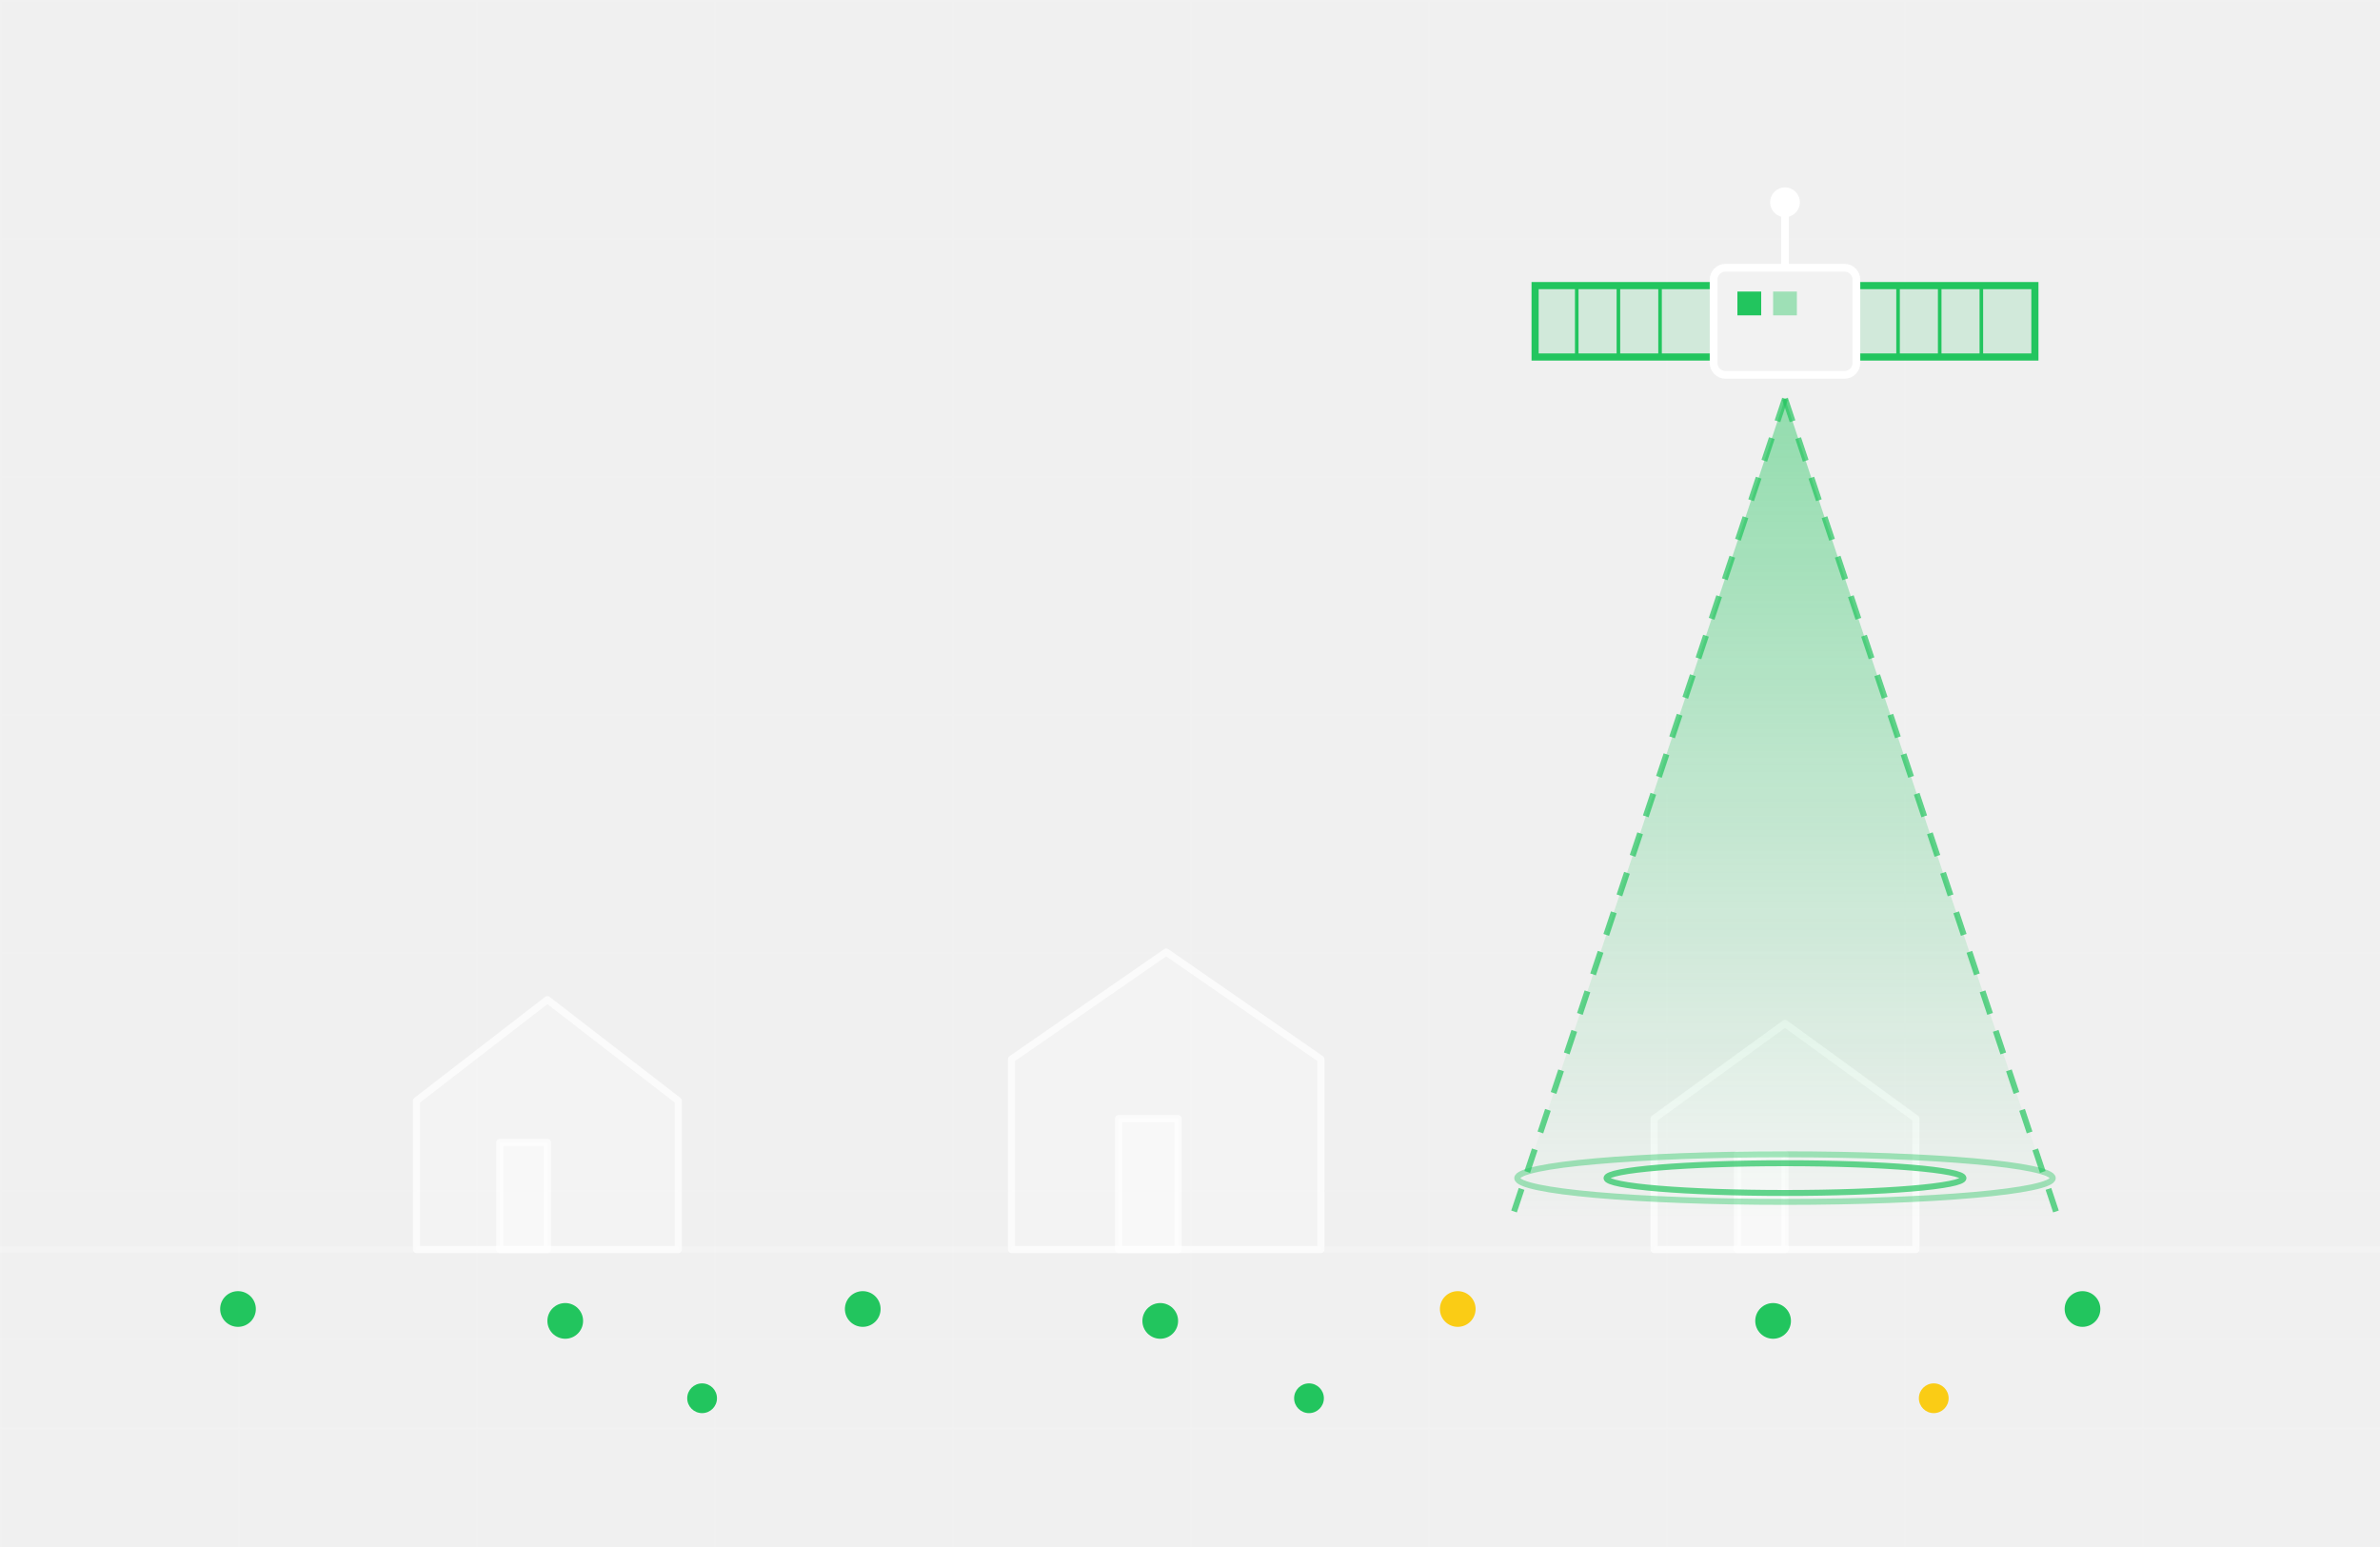
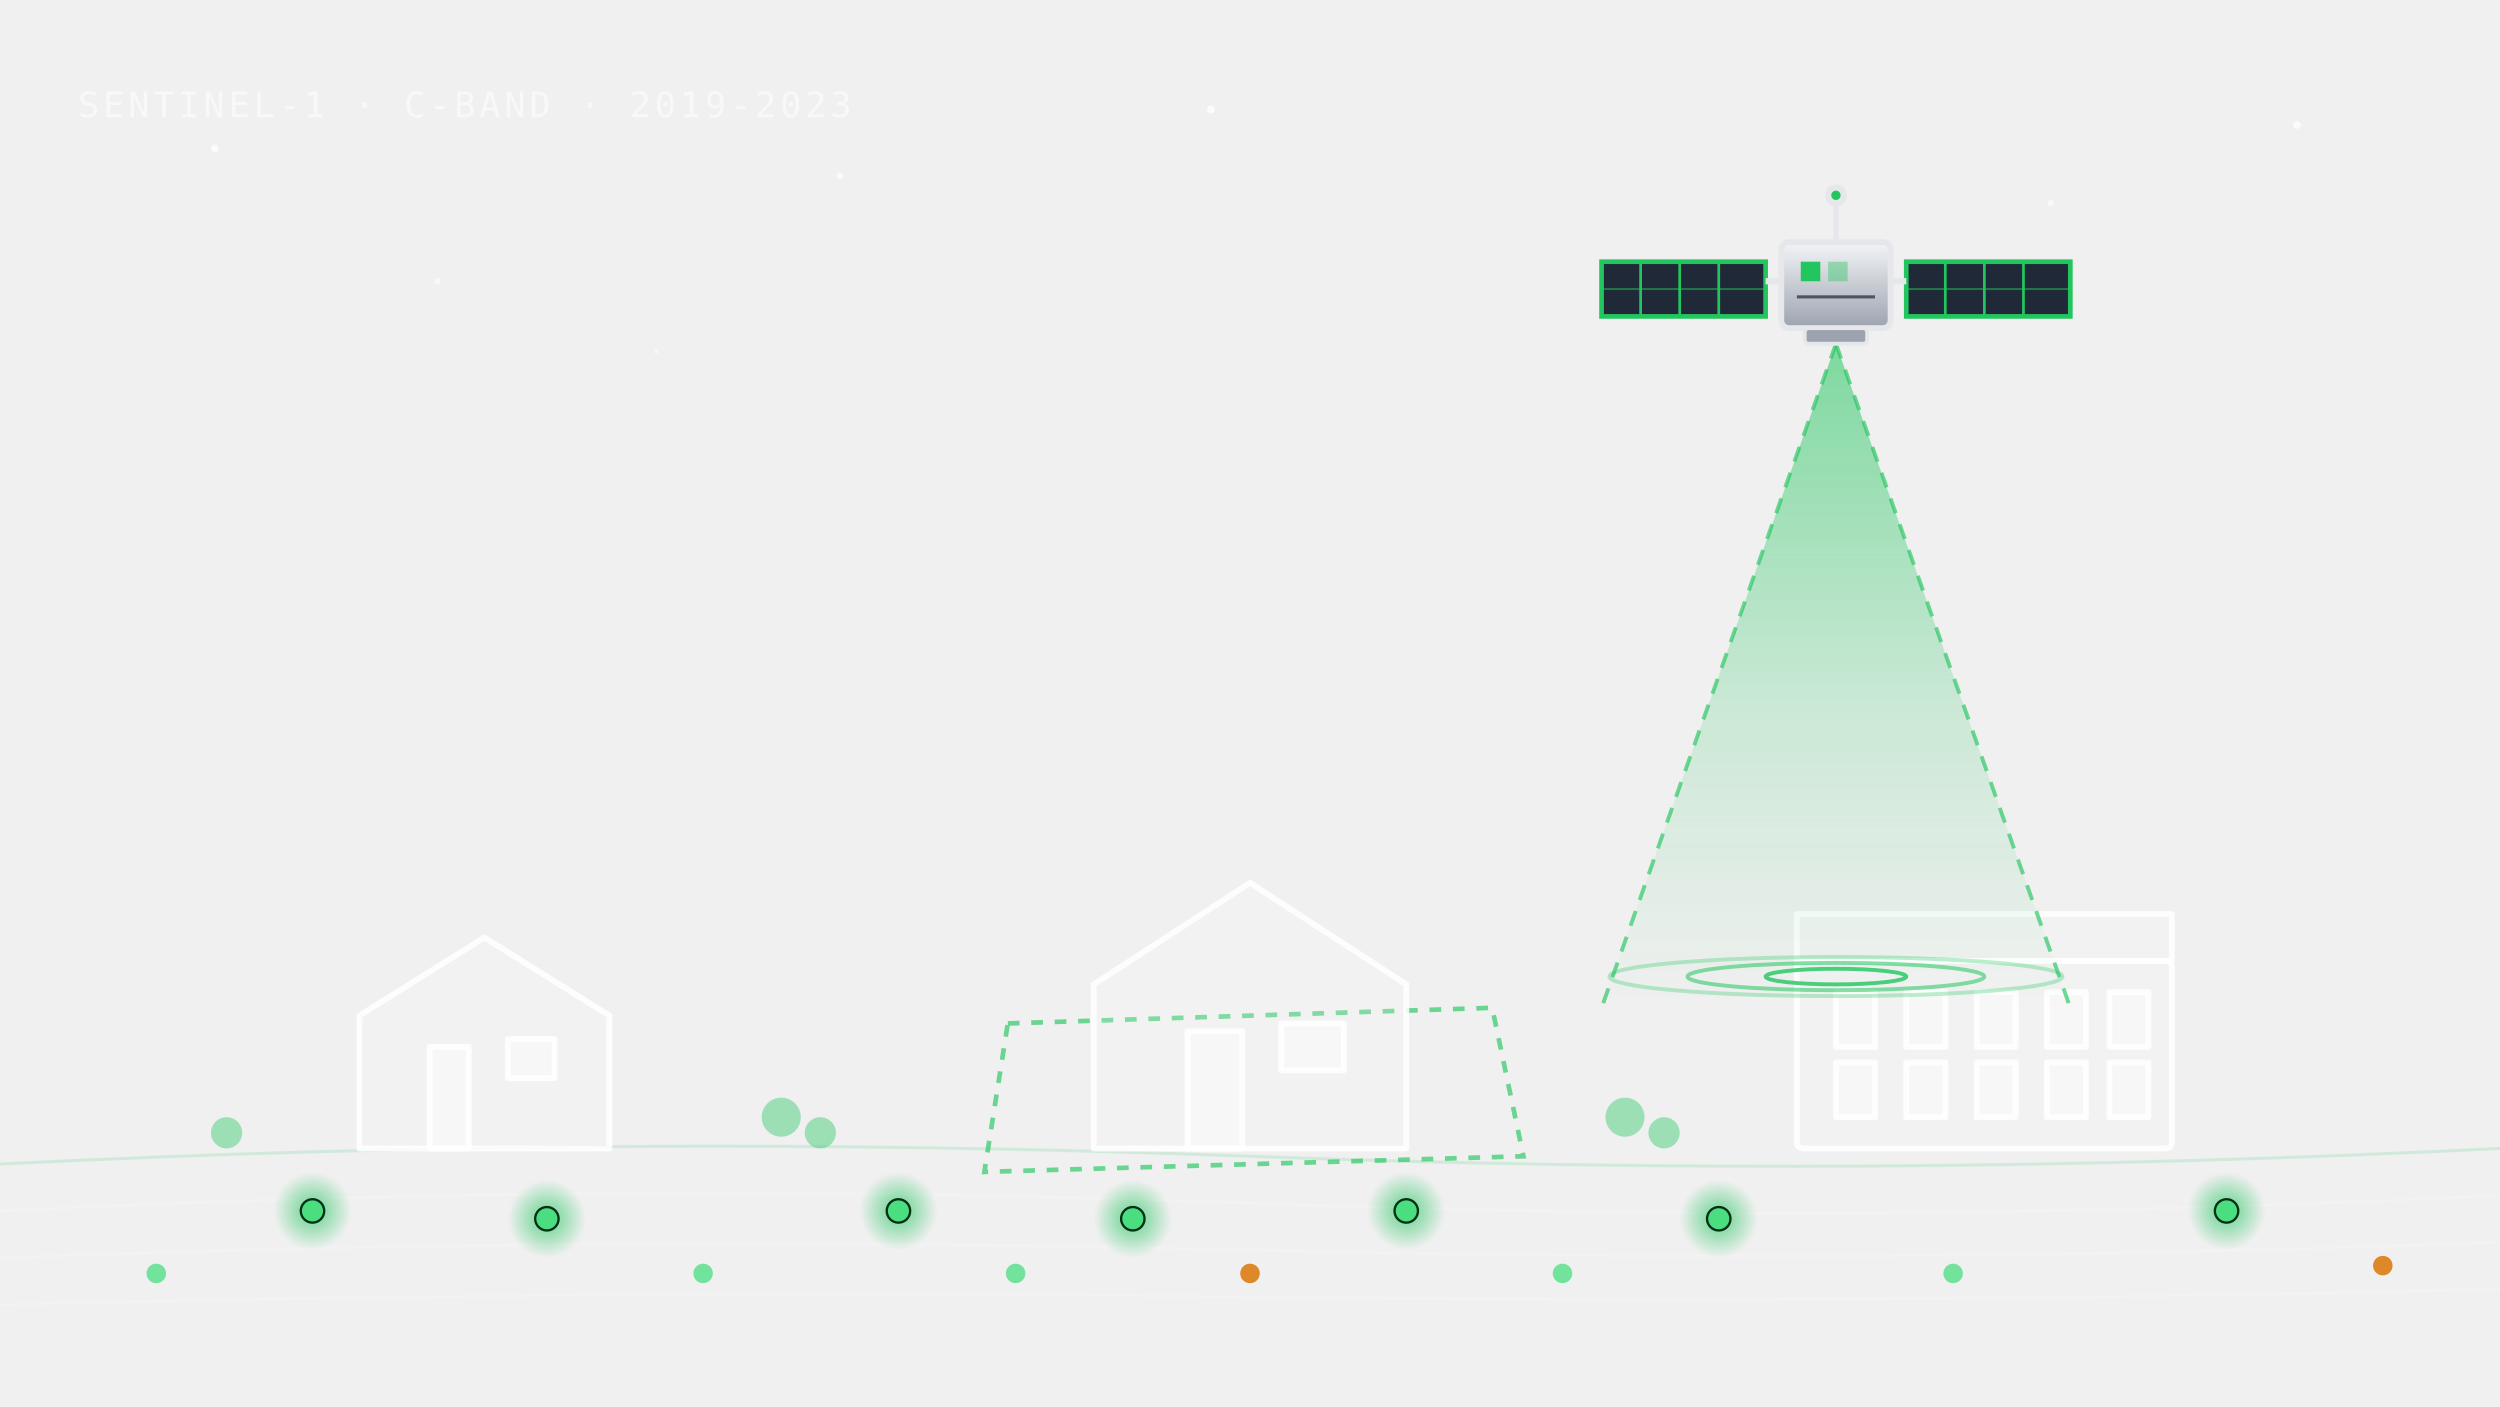
- <svg xmlns="http://www.w3.org/2000/svg" viewBox="0 0 400 260" width="400" height="260" role="img" aria-label="Satellit scannt Grundstueck">
+ <svg xmlns="http://www.w3.org/2000/svg" viewBox="0 0 640 360" width="640" height="360" role="img" aria-label="Satellit ueber Wohnsiedlung — Sentinel-1 InSAR Screening">
  <defs>
-     <linearGradient id="scanGrad" x1="0%" y1="0%" x2="0%" y2="100%">
-       <stop offset="0%" stop-color="#22C55E" stop-opacity="0.45" />
+     <linearGradient id="scanBeam" x1="50%" y1="0%" x2="50%" y2="100%">
+       <stop offset="0%" stop-color="#22C55E" stop-opacity="0.55" />
+       <stop offset="55%" stop-color="#22C55E" stop-opacity="0.18" />
      <stop offset="100%" stop-color="#22C55E" stop-opacity="0" />
    </linearGradient>
-     <pattern id="heroGrid" width="40" height="40" patternUnits="userSpaceOnUse">
-       <path d="M 40 0 L 0 0 0 40" fill="none" stroke="rgba(255,255,255,0.08)" stroke-width="0.5" />
-     </pattern>
+     <linearGradient id="bodyShade" x1="0%" y1="0%" x2="0%" y2="100%">
+       <stop offset="0%" stop-color="#F3F4F6" />
+       <stop offset="100%" stop-color="#9CA3AF" />
+     </linearGradient>
+     <radialGradient id="dotGlow" cx="50%" cy="50%" r="50%">
+       <stop offset="0%" stop-color="#22C55E" stop-opacity="0.7" />
+       <stop offset="100%" stop-color="#22C55E" stop-opacity="0" />
+     </radialGradient>
+     <filter id="softShadow" x="-50%" y="-50%" width="200%" height="200%">
+       <feGaussianBlur stdDeviation="1.2" />
+     </filter>
  </defs>
-   <rect width="400" height="260" fill="url(#heroGrid)" />
-   <line x1="0" y1="210" x2="400" y2="210" stroke="rgba(255,255,255,0.22)" stroke-width="1" />
-   <line x1="0" y1="225" x2="400" y2="225" stroke="rgba(255,255,255,0.1)" stroke-width="0.5" />
-   <line x1="0" y1="240" x2="400" y2="240" stroke="rgba(255,255,255,0.06)" stroke-width="0.5" />
-   <g fill="rgba(255,255,255,0.18)" stroke="rgba(255,255,255,0.7)" stroke-width="1.2" stroke-linejoin="round">
-     <path d="M70 210 L70 185 L92 168 L114 185 L114 210 Z" />
-     <rect x="84" y="192" width="8" height="18" fill="rgba(255,255,255,0.4)" />
-     <path d="M170 210 L170 178 L196 160 L222 178 L222 210 Z" />
-     <rect x="188" y="188" width="10" height="22" fill="rgba(255,255,255,0.4)" />
-     <path d="M278 210 L278 188 L300 172 L322 188 L322 210 Z" />
-     <rect x="292" y="194" width="8" height="16" fill="rgba(255,255,255,0.4)" />
+   <g fill="#FFFFFF">
+     <circle cx="55" cy="38" r="1" opacity="0.7" />
+     <circle cx="112" cy="72" r="0.8" opacity="0.5" />
+     <circle cx="215" cy="45" r="0.9" opacity="0.6" />
+     <circle cx="310" cy="28" r="1" opacity="0.8" />
+     <circle cx="525" cy="52" r="0.8" opacity="0.55" />
+     <circle cx="588" cy="32" r="1" opacity="0.7" />
+     <circle cx="462" cy="68" r="0.7" opacity="0.45" />
+     <circle cx="168" cy="90" r="0.6" opacity="0.4" />
+   </g>
+   <path d="M 0 290 Q 320 270 640 290 L 640 360 L 0 360 Z" fill="rgba(255,255,255,0.02)" />
+   <g stroke="rgba(255,255,255,0.12)" stroke-width="0.8" fill="none">
+     <path d="M 0 310 Q 160 302 320 308 Q 480 314 640 306" />
+     <path d="M 0 322 Q 160 316 320 320 Q 480 324 640 318" />
+     <path d="M 0 334 Q 160 330 320 332 Q 480 334 640 330" />
+   </g>
+   <g stroke="rgba(34,197,94,0.15)" stroke-width="0.8" fill="none">
+     <path d="M 0 298 Q 160 290 320 296 Q 480 302 640 294" />
+   </g>
+   <path d="M 258 262 L 382 258 L 390 296 L 252 300 Z" fill="none" stroke="#22C55E" stroke-width="1.2" stroke-dasharray="3 3" opacity="0.65" />
+   <g stroke="rgba(255,255,255,0.85)" stroke-width="1.5" stroke-linejoin="round" fill="rgba(255,255,255,0.15)">
+     <path d="M 92 294 L 92 260 L 124 240 L 156 260 L 156 294 Z" />
+     <rect x="110" y="268" width="10" height="26" fill="rgba(255,255,255,0.35)" />
+     <rect x="130" y="266" width="12" height="10" fill="rgba(255,255,255,0.35)" />
+     <path d="M 280 294 L 280 252 L 320 226 L 360 252 L 360 294 Z" />
+     <rect x="304" y="264" width="14" height="30" fill="rgba(255,255,255,0.4)" />
+     <rect x="328" y="262" width="16" height="12" fill="rgba(255,255,255,0.4)" />
+     <rect x="460" y="246" width="96" height="48" rx="1.5" />
+     <path d="M 460 246 L 460 234 L 556 234 L 556 246 Z" />
+     <rect x="470" y="254" width="10" height="14" fill="rgba(255,255,255,0.35)" />
+     <rect x="488" y="254" width="10" height="14" fill="rgba(255,255,255,0.35)" />
+     <rect x="506" y="254" width="10" height="14" fill="rgba(255,255,255,0.35)" />
+     <rect x="524" y="254" width="10" height="14" fill="rgba(255,255,255,0.35)" />
+     <rect x="540" y="254" width="10" height="14" fill="rgba(255,255,255,0.35)" />
+     <rect x="470" y="272" width="10" height="14" fill="rgba(255,255,255,0.35)" />
+     <rect x="488" y="272" width="10" height="14" fill="rgba(255,255,255,0.35)" />
+     <rect x="506" y="272" width="10" height="14" fill="rgba(255,255,255,0.35)" />
+     <rect x="524" y="272" width="10" height="14" fill="rgba(255,255,255,0.35)" />
+     <rect x="540" y="272" width="10" height="14" fill="rgba(255,255,255,0.35)" />
+   </g>
+   <g fill="rgba(34,197,94,0.4)">
+     <circle cx="200" cy="286" r="5" />
+     <circle cx="210" cy="290" r="4" />
+     <circle cx="416" cy="286" r="5" />
+     <circle cx="426" cy="290" r="4" />
+     <circle cx="58" cy="290" r="4" />
  </g>
  <g>
-     <circle cx="40" cy="220" r="3" fill="#22C55E" />
-     <circle cx="95" cy="222" r="3" fill="#22C55E" />
-     <circle cx="145" cy="220" r="3" fill="#22C55E" />
-     <circle cx="195" cy="222" r="3" fill="#22C55E" />
-     <circle cx="245" cy="220" r="3" fill="#FACC15" />
-     <circle cx="298" cy="222" r="3" fill="#22C55E" />
-     <circle cx="350" cy="220" r="3" fill="#22C55E" />
-     <circle cx="118" cy="235" r="2.5" fill="#22C55E" />
-     <circle cx="220" cy="235" r="2.5" fill="#22C55E" />
-     <circle cx="325" cy="235" r="2.5" fill="#FACC15" />
+     <circle cx="80" cy="310" r="10" fill="url(#dotGlow)" />
+     <circle cx="80" cy="310" r="3" fill="#4ADE80" stroke="#052e16" stroke-width="0.6" />
+     <circle cx="140" cy="312" r="10" fill="url(#dotGlow)" />
+     <circle cx="140" cy="312" r="3" fill="#4ADE80" stroke="#052e16" stroke-width="0.6" />
+     <circle cx="230" cy="310" r="10" fill="url(#dotGlow)" />
+     <circle cx="230" cy="310" r="3" fill="#4ADE80" stroke="#052e16" stroke-width="0.6" />
+     <circle cx="290" cy="312" r="10" fill="url(#dotGlow)" />
+     <circle cx="290" cy="312" r="3" fill="#4ADE80" stroke="#052e16" stroke-width="0.6" />
+     <circle cx="360" cy="310" r="10" fill="url(#dotGlow)" />
+     <circle cx="360" cy="310" r="3" fill="#4ADE80" stroke="#052e16" stroke-width="0.6" />
+     <circle cx="440" cy="312" r="10" fill="url(#dotGlow)" />
+     <circle cx="440" cy="312" r="3" fill="#4ADE80" stroke="#052e16" stroke-width="0.6" />
+     <circle cx="570" cy="310" r="10" fill="url(#dotGlow)" />
+     <circle cx="570" cy="310" r="3" fill="#4ADE80" stroke="#052e16" stroke-width="0.6" />
+     <circle cx="40" cy="326" r="2.5" fill="#4ADE80" opacity="0.75" />
+     <circle cx="180" cy="326" r="2.5" fill="#4ADE80" opacity="0.75" />
+     <circle cx="260" cy="326" r="2.5" fill="#4ADE80" opacity="0.75" />
+     <circle cx="400" cy="326" r="2.5" fill="#4ADE80" opacity="0.75" />
+     <circle cx="500" cy="326" r="2.5" fill="#4ADE80" opacity="0.75" />
+     <circle cx="320" cy="326" r="2.5" fill="#D97706" opacity="0.85" />
+     <circle cx="610" cy="324" r="2.5" fill="#D97706" opacity="0.85" />
  </g>
-   <g transform="translate(300, 52)">
-     <rect x="-42" y="-4" width="30" height="12" fill="#22C55E" fill-opacity="0.15" stroke="#22C55E" stroke-width="1.2" />
-     <line x1="-35" y1="-4" x2="-35" y2="8" stroke="#22C55E" stroke-width="0.6" />
-     <line x1="-28" y1="-4" x2="-28" y2="8" stroke="#22C55E" stroke-width="0.6" />
-     <line x1="-21" y1="-4" x2="-21" y2="8" stroke="#22C55E" stroke-width="0.6" />
-     <rect x="12" y="-4" width="30" height="12" fill="#22C55E" fill-opacity="0.15" stroke="#22C55E" stroke-width="1.2" />
-     <line x1="19" y1="-4" x2="19" y2="8" stroke="#22C55E" stroke-width="0.6" />
-     <line x1="26" y1="-4" x2="26" y2="8" stroke="#22C55E" stroke-width="0.6" />
-     <line x1="33" y1="-4" x2="33" y2="8" stroke="#22C55E" stroke-width="0.6" />
-     <rect x="-12" y="-7" width="24" height="18" rx="2" fill="rgba(255,255,255,0.12)" stroke="white" stroke-width="1.3" />
-     <rect x="-8" y="-3" width="4" height="4" fill="#22C55E" />
-     <rect x="-2" y="-3" width="4" height="4" fill="#22C55E" fill-opacity="0.4" />
-     <line x1="0" y1="-7" x2="0" y2="-18" stroke="white" stroke-width="1.3" />
-     <circle cx="0" cy="-18" r="2.5" fill="white" />
+   <path d="M 470 88 L 410 258 L 530 258 Z" fill="url(#scanBeam)" />
+   <line x1="470" y1="88" x2="410" y2="258" stroke="#22C55E" stroke-width="1" stroke-dasharray="4 3" opacity="0.65" />
+   <line x1="470" y1="88" x2="530" y2="258" stroke="#22C55E" stroke-width="1" stroke-dasharray="4 3" opacity="0.65" />
+   <ellipse cx="470" cy="250" rx="58" ry="5" fill="none" stroke="#22C55E" stroke-width="1" opacity="0.3" />
+   <ellipse cx="470" cy="250" rx="38" ry="3.5" fill="none" stroke="#22C55E" stroke-width="1" opacity="0.55" />
+   <ellipse cx="470" cy="250" rx="18" ry="2" fill="none" stroke="#22C55E" stroke-width="1" opacity="0.8" />
+   <g transform="translate(470, 72)">
+     <g transform="translate(-60, 0)">
+       <rect x="0" y="-5" width="42" height="14" fill="#1F2937" stroke="#22C55E" stroke-width="1.2" />
+       <line x1="10" y1="-5" x2="10" y2="9" stroke="#22C55E" stroke-width="0.7" />
+       <line x1="20" y1="-5" x2="20" y2="9" stroke="#22C55E" stroke-width="0.7" />
+       <line x1="30" y1="-5" x2="30" y2="9" stroke="#22C55E" stroke-width="0.7" />
+       <line x1="0" y1="2" x2="42" y2="2" stroke="#22C55E" stroke-width="0.5" opacity="0.5" />
+     </g>
+     <line x1="-18" y1="0" x2="-11" y2="0" stroke="#E5E7EB" stroke-width="1.6" />
+     <g transform="translate(18, 0)">
+       <rect x="0" y="-5" width="42" height="14" fill="#1F2937" stroke="#22C55E" stroke-width="1.2" />
+       <line x1="10" y1="-5" x2="10" y2="9" stroke="#22C55E" stroke-width="0.7" />
+       <line x1="20" y1="-5" x2="20" y2="9" stroke="#22C55E" stroke-width="0.7" />
+       <line x1="30" y1="-5" x2="30" y2="9" stroke="#22C55E" stroke-width="0.7" />
+       <line x1="0" y1="2" x2="42" y2="2" stroke="#22C55E" stroke-width="0.5" opacity="0.5" />
+     </g>
+     <line x1="11" y1="0" x2="18" y2="0" stroke="#E5E7EB" stroke-width="1.6" />
+     <rect x="-14" y="-10" width="28" height="22" rx="2" fill="url(#bodyShade)" stroke="#E5E7EB" stroke-width="1.5" />
+     <rect x="-9" y="-5" width="5" height="5" fill="#22C55E" />
+     <rect x="-2" y="-5" width="5" height="5" fill="#22C55E" fill-opacity="0.4" />
+     <line x1="-10" y1="4" x2="10" y2="4" stroke="#4B5563" stroke-width="0.8" />
+     <rect x="-8" y="12" width="16" height="4" rx="1" fill="#9CA3AF" stroke="#E5E7EB" stroke-width="1" />
+     <line x1="0" y1="-10" x2="0" y2="-22" stroke="#E5E7EB" stroke-width="1.4" />
+     <circle cx="0" cy="-22" r="2.8" fill="#E5E7EB" />
+     <circle cx="0" cy="-22" r="1.2" fill="#22C55E" />
  </g>
-   <path d="M300 67 L254 205 L346 205 Z" fill="url(#scanGrad)" />
-   <line x1="300" y1="67" x2="254" y2="205" stroke="#22C55E" stroke-width="1" stroke-dasharray="4 3" opacity="0.7" />
-   <line x1="300" y1="67" x2="346" y2="205" stroke="#22C55E" stroke-width="1" stroke-dasharray="4 3" opacity="0.7" />
-   <ellipse cx="300" cy="198" rx="45" ry="4" fill="none" stroke="#22C55E" stroke-width="1" opacity="0.4" />
-   <ellipse cx="300" cy="198" rx="30" ry="2.5" fill="none" stroke="#22C55E" stroke-width="1" opacity="0.7" />
+   <g font-family="ui-monospace, SFMono-Regular, Menlo, monospace" font-size="9" fill="rgba(255,255,255,0.55)">
+     <text x="20" y="30" letter-spacing="1">SENTINEL‑1 · C‑BAND · 2019‑2023</text>
+   </g>
</svg>
